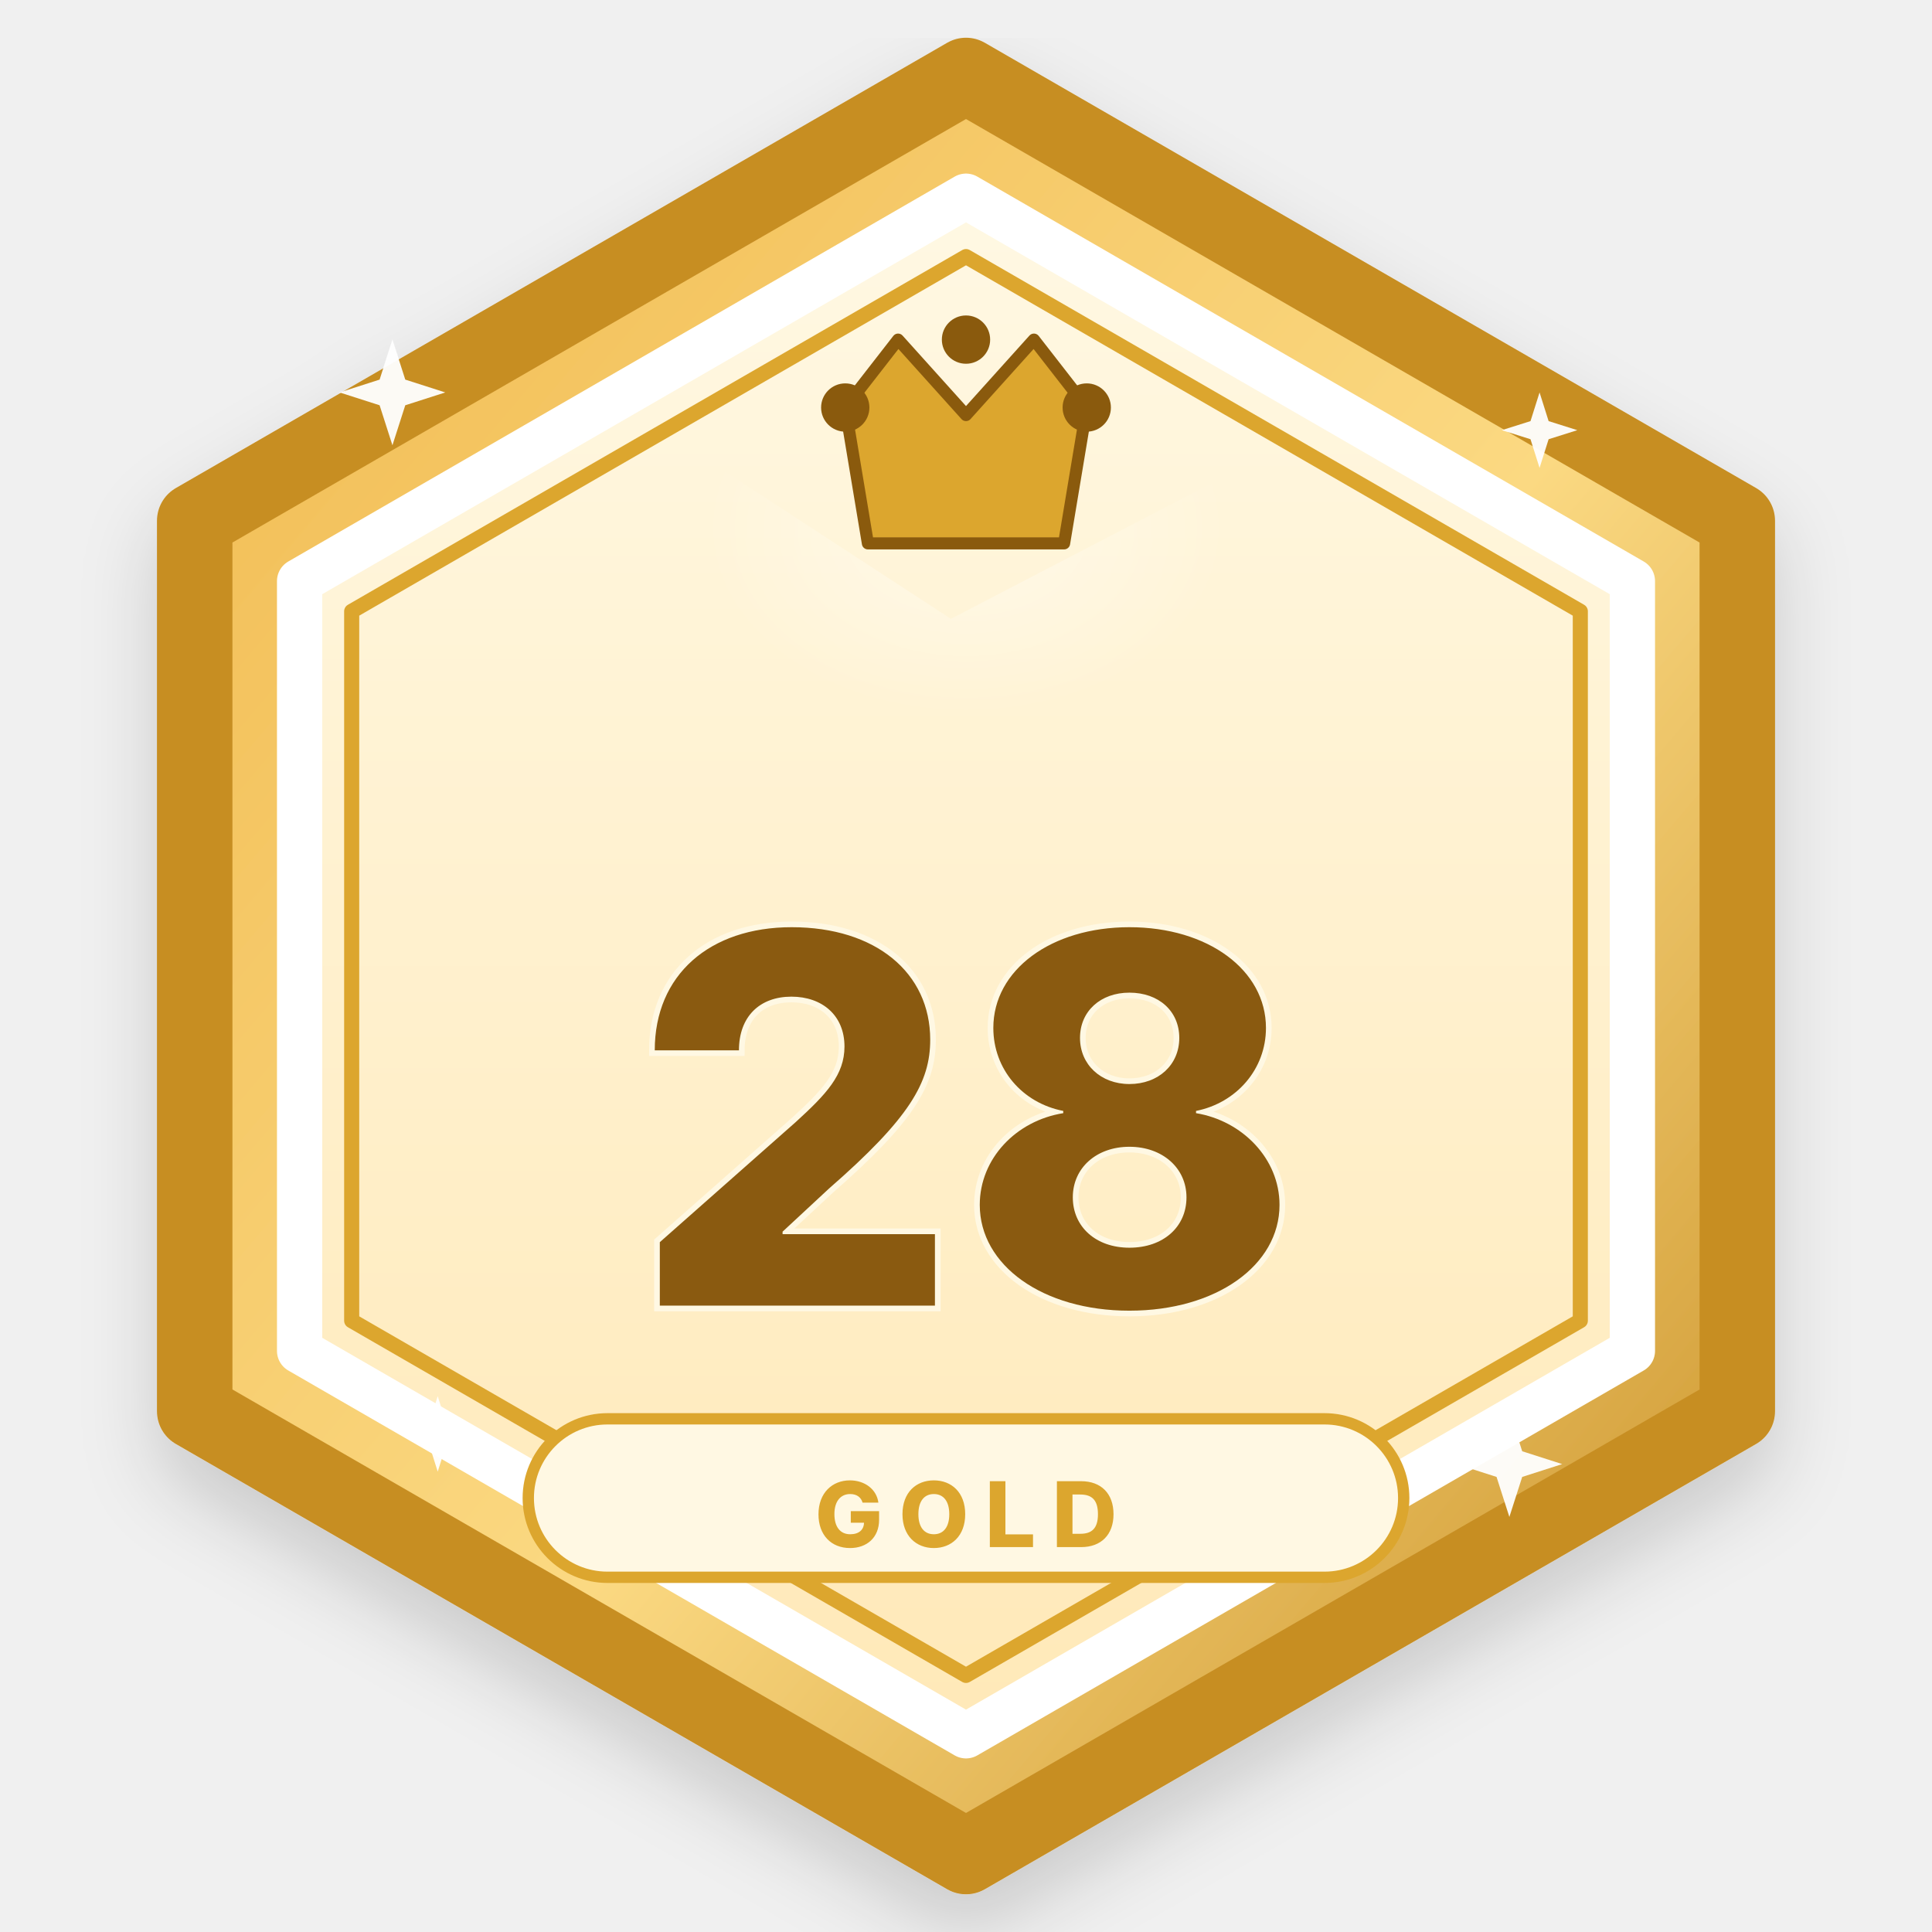
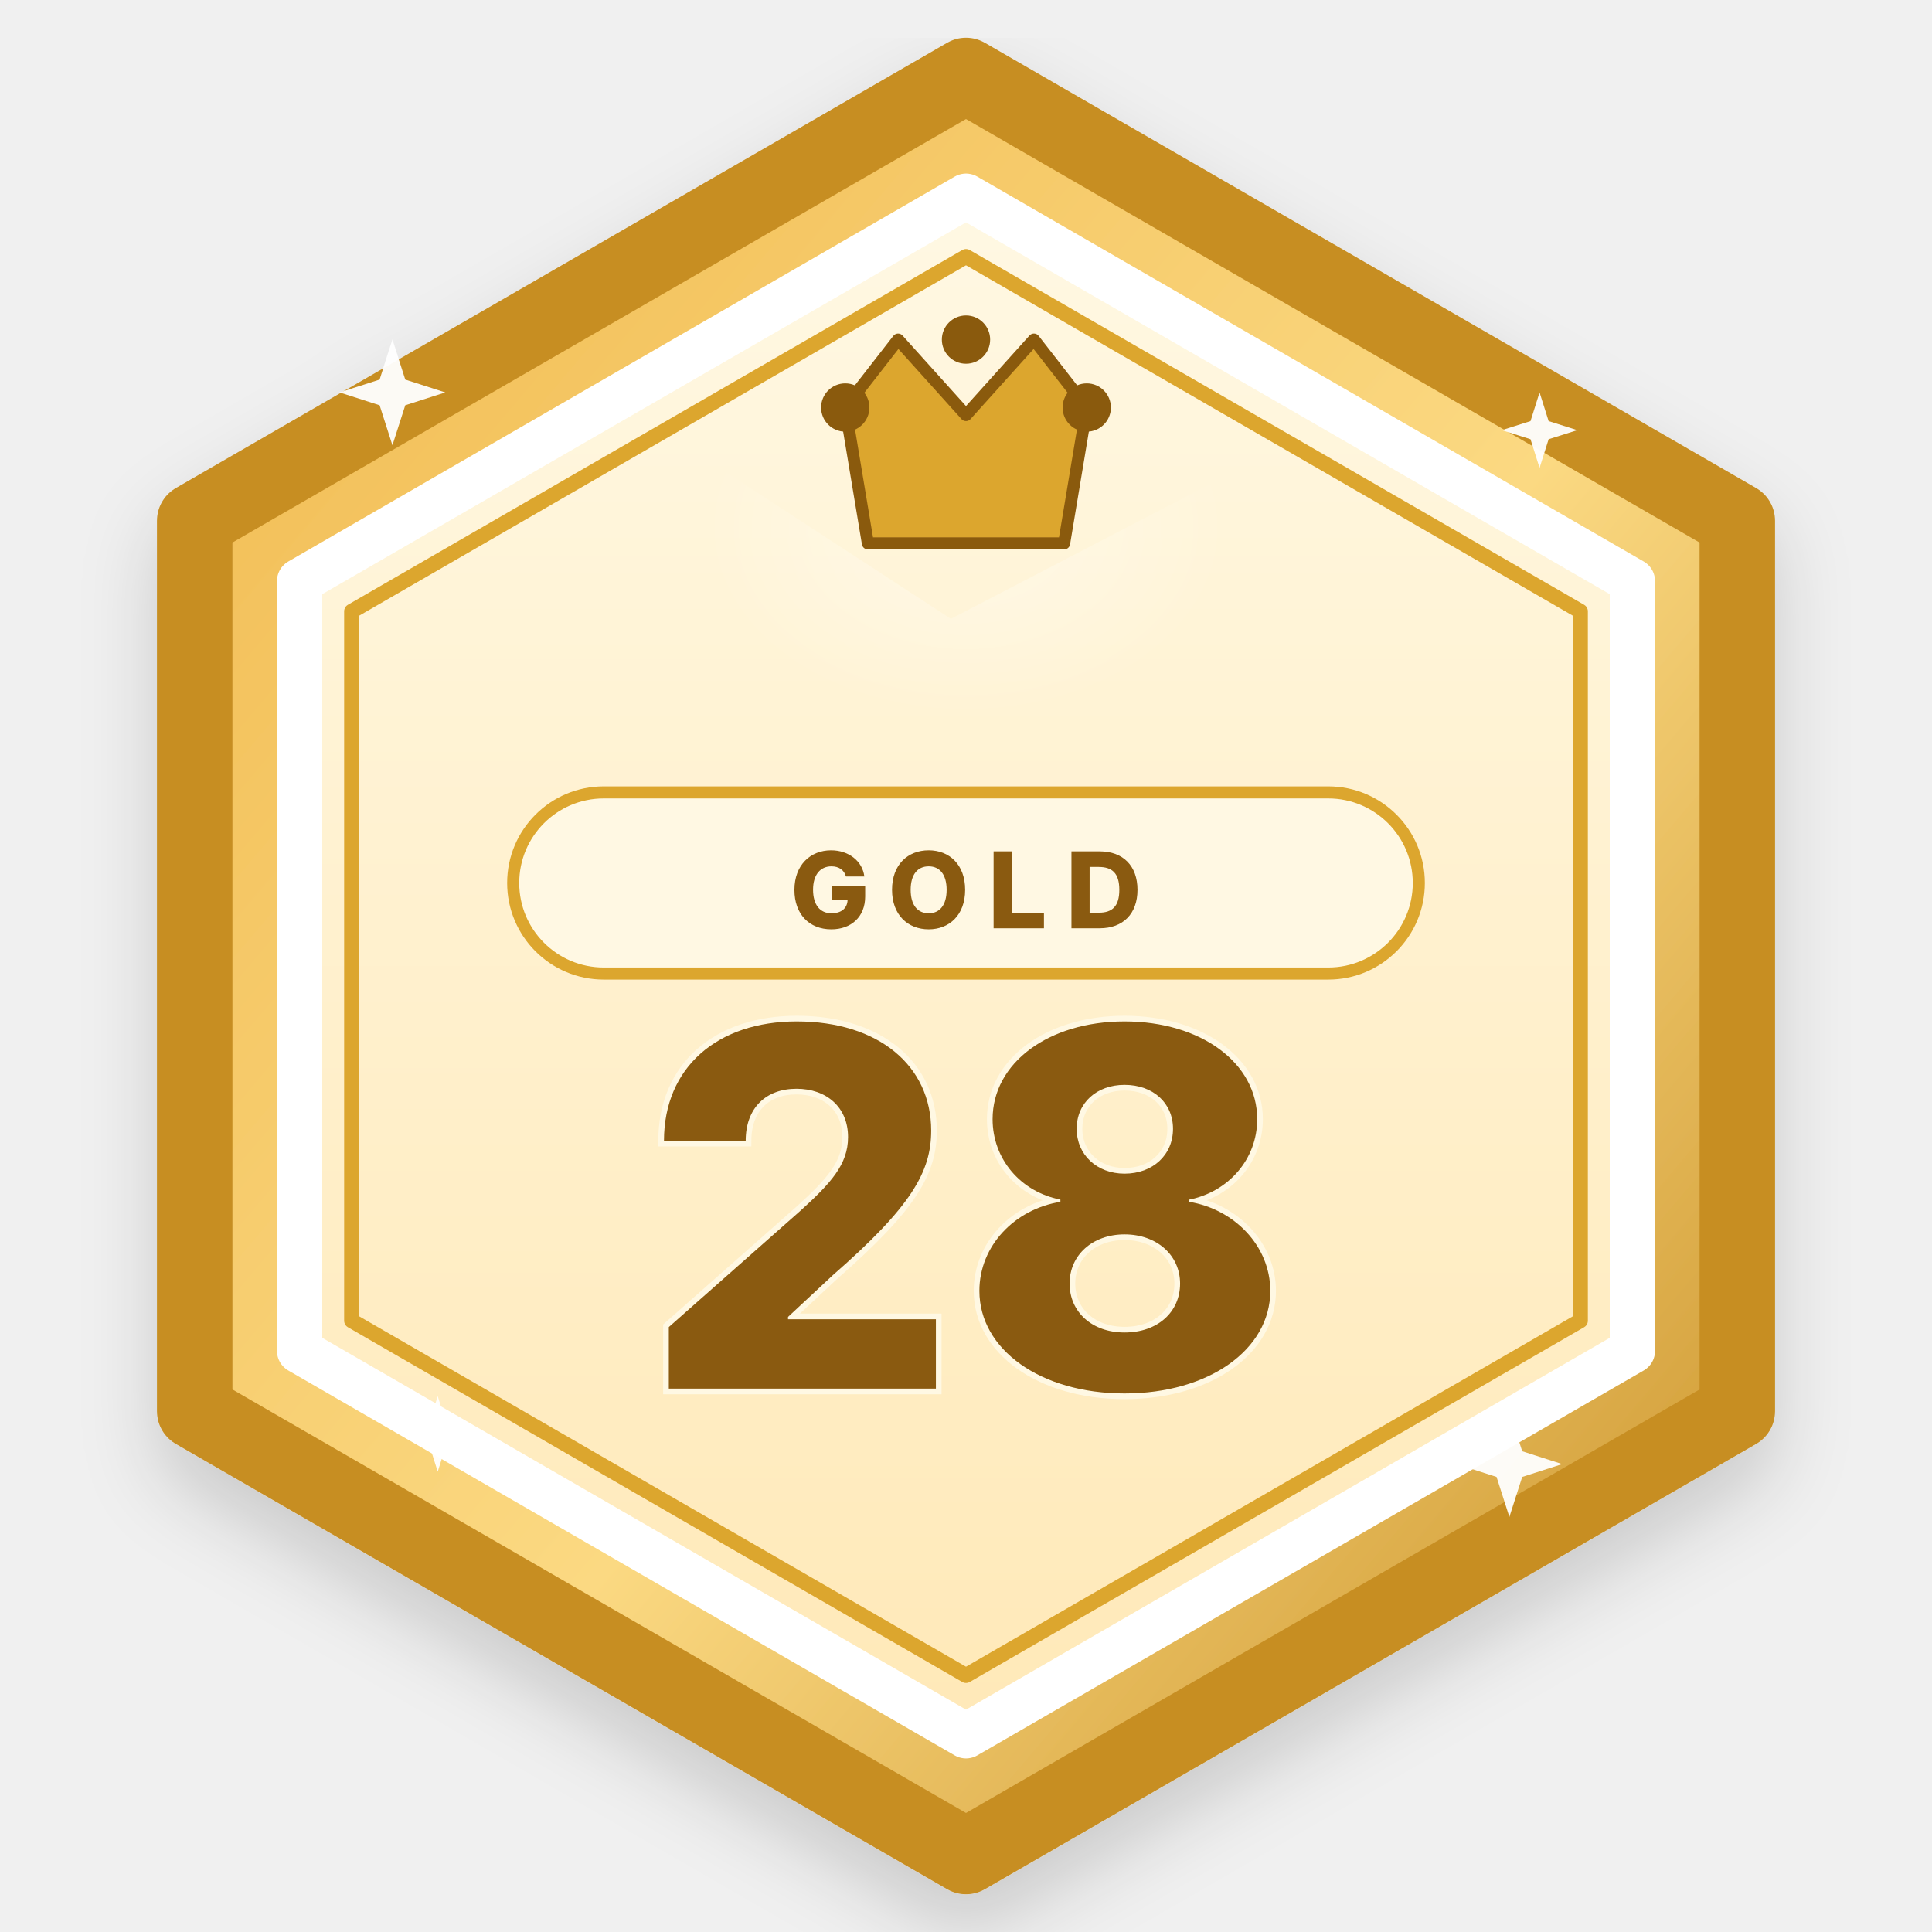
<svg xmlns="http://www.w3.org/2000/svg" viewBox="0 0 256 256" width="256" height="256" role="img" aria-label="Level 28 badge">
  <defs>
    <linearGradient id="o" x1="0%" y1="0%" x2="100%" y2="100%">
      <stop offset="0%" stop-color="#f0b94e" />
      <stop offset="55%" stop-color="#fbd982" />
      <stop offset="100%" stop-color="#c78e24" />
    </linearGradient>
    <linearGradient id="i" x1="0%" y1="0%" x2="0%" y2="100%">
      <stop offset="0%" stop-color="#fff8e3" />
      <stop offset="100%" stop-color="#ffe9b8" />
    </linearGradient>
    <radialGradient id="sheen" cx="50%" cy="26%" r="36%">
      <stop offset="0%" stop-color="#ffffff" stop-opacity="0.85" />
      <stop offset="100%" stop-color="#ffffff" stop-opacity="0" />
    </radialGradient>
    <filter id="soft" x="-30%" y="-30%" width="160%" height="160%">
      <feDropShadow dx="0" dy="5" stdDeviation="5" flood-color="#000000" flood-opacity="0.16" />
    </filter>
  </defs>
  <g filter="url(#soft)">
    <polygon points="128.0,10.0 230.2,69.0 230.2,187.0 128.0,246.0 25.8,187.0 25.8,69.0" fill="url(#o)" stroke="#c78e24" stroke-width="10" stroke-linejoin="round" />
    <polygon points="128.0,26.0 216.3,77.0 216.3,179.0 128.0,230.0 39.7,179.0 39.7,77.0" fill="url(#i)" stroke="#ffffff" stroke-width="6" stroke-linejoin="round" />
    <polygon points="128.0,34.0 209.4,81.0 209.4,175.0 128.0,222.0 46.6,175.0 46.6,81.0" fill="none" stroke="#dca62e" stroke-width="2" stroke-linejoin="round" />
-     <path d="M80 52 L126 82 L176 56 L176 121 Q128 98 80 121 Z" fill="url(#sheen)" opacity="0.5" />
+     <path d="M80 52 L126 82 L176 56 L176 121 Q128 98 80 121 Z" fill="url(#sheen)" opacity="0.45" />
    <path d="M112 54 L119 45 L128 55 L137 45 L144 54 L141 72 L115 72 Z" fill="#dca62e" stroke="#8a5a10" stroke-width="1.6" stroke-linejoin="round" />
    <circle cx="112" cy="54" r="3.2" fill="#8a5a10" />
    <circle cx="128" cy="45" r="3.2" fill="#8a5a10" />
    <circle cx="144" cy="54" r="3.2" fill="#8a5a10" />
    <path d="M52.0 45.0 L53.7 50.3 L59.0 52.0 L53.7 53.7 L52.0 59.0 L50.3 53.7 L45.0 52.0 L50.3 50.3 Z" fill="#ffffff" opacity="0.95" />
    <path d="M204.0 52.0 L205.2 55.8 L209.0 57.0 L205.2 58.2 L204.0 62.0 L202.8 58.2 L199.0 57.0 L202.8 55.8 Z" fill="#ffffff" opacity="0.95" />
    <path d="M58.0 185.0 L59.2 188.8 L63.0 190.0 L59.2 191.2 L58.0 195.0 L56.8 191.2 L53.0 190.0 L56.8 188.8 Z" fill="#ffffff" opacity="0.95" />
    <path d="M200.0 187.0 L201.7 192.3 L207.0 194.0 L201.7 195.7 L200.0 201.0 L198.3 195.7 L193.0 194.0 L198.3 192.3 Z" fill="#ffffff" opacity="0.95" />
  </g>
-   <text x="128" y="173" text-anchor="middle" fill="#8a5a10" font-family="Inter, Arial, sans-serif" font-size="68" font-weight="800" stroke="#fff8e3" stroke-width="1.5" paint-order="stroke">28</text>
-   <rect x="70" y="188" width="116" height="21" rx="10.5" fill="#fff8e3" stroke="#dca62e" stroke-width="1.5" />
-   <text x="128" y="205" text-anchor="middle" fill="#dca62e" font-family="Inter, Arial, sans-serif" font-size="12" font-weight="800" letter-spacing="2.1">GOLD</text>
+   <rect x="68" y="105" width="120" height="24" rx="12" fill="#fff8e3" stroke="#dca62e" stroke-width="1.6" />
+   <text x="128" y="123" text-anchor="middle" fill="#8a5a10" font-family="Inter, Arial, sans-serif" font-size="14" font-weight="800" letter-spacing="2.4">GOLD</text>
+   <text x="128" y="184" text-anchor="middle" fill="#8a5a10" font-family="Inter, Arial, sans-serif" font-size="66" font-weight="800" stroke="#fff8e3" stroke-width="1.5" paint-order="stroke">28</text>
</svg>
